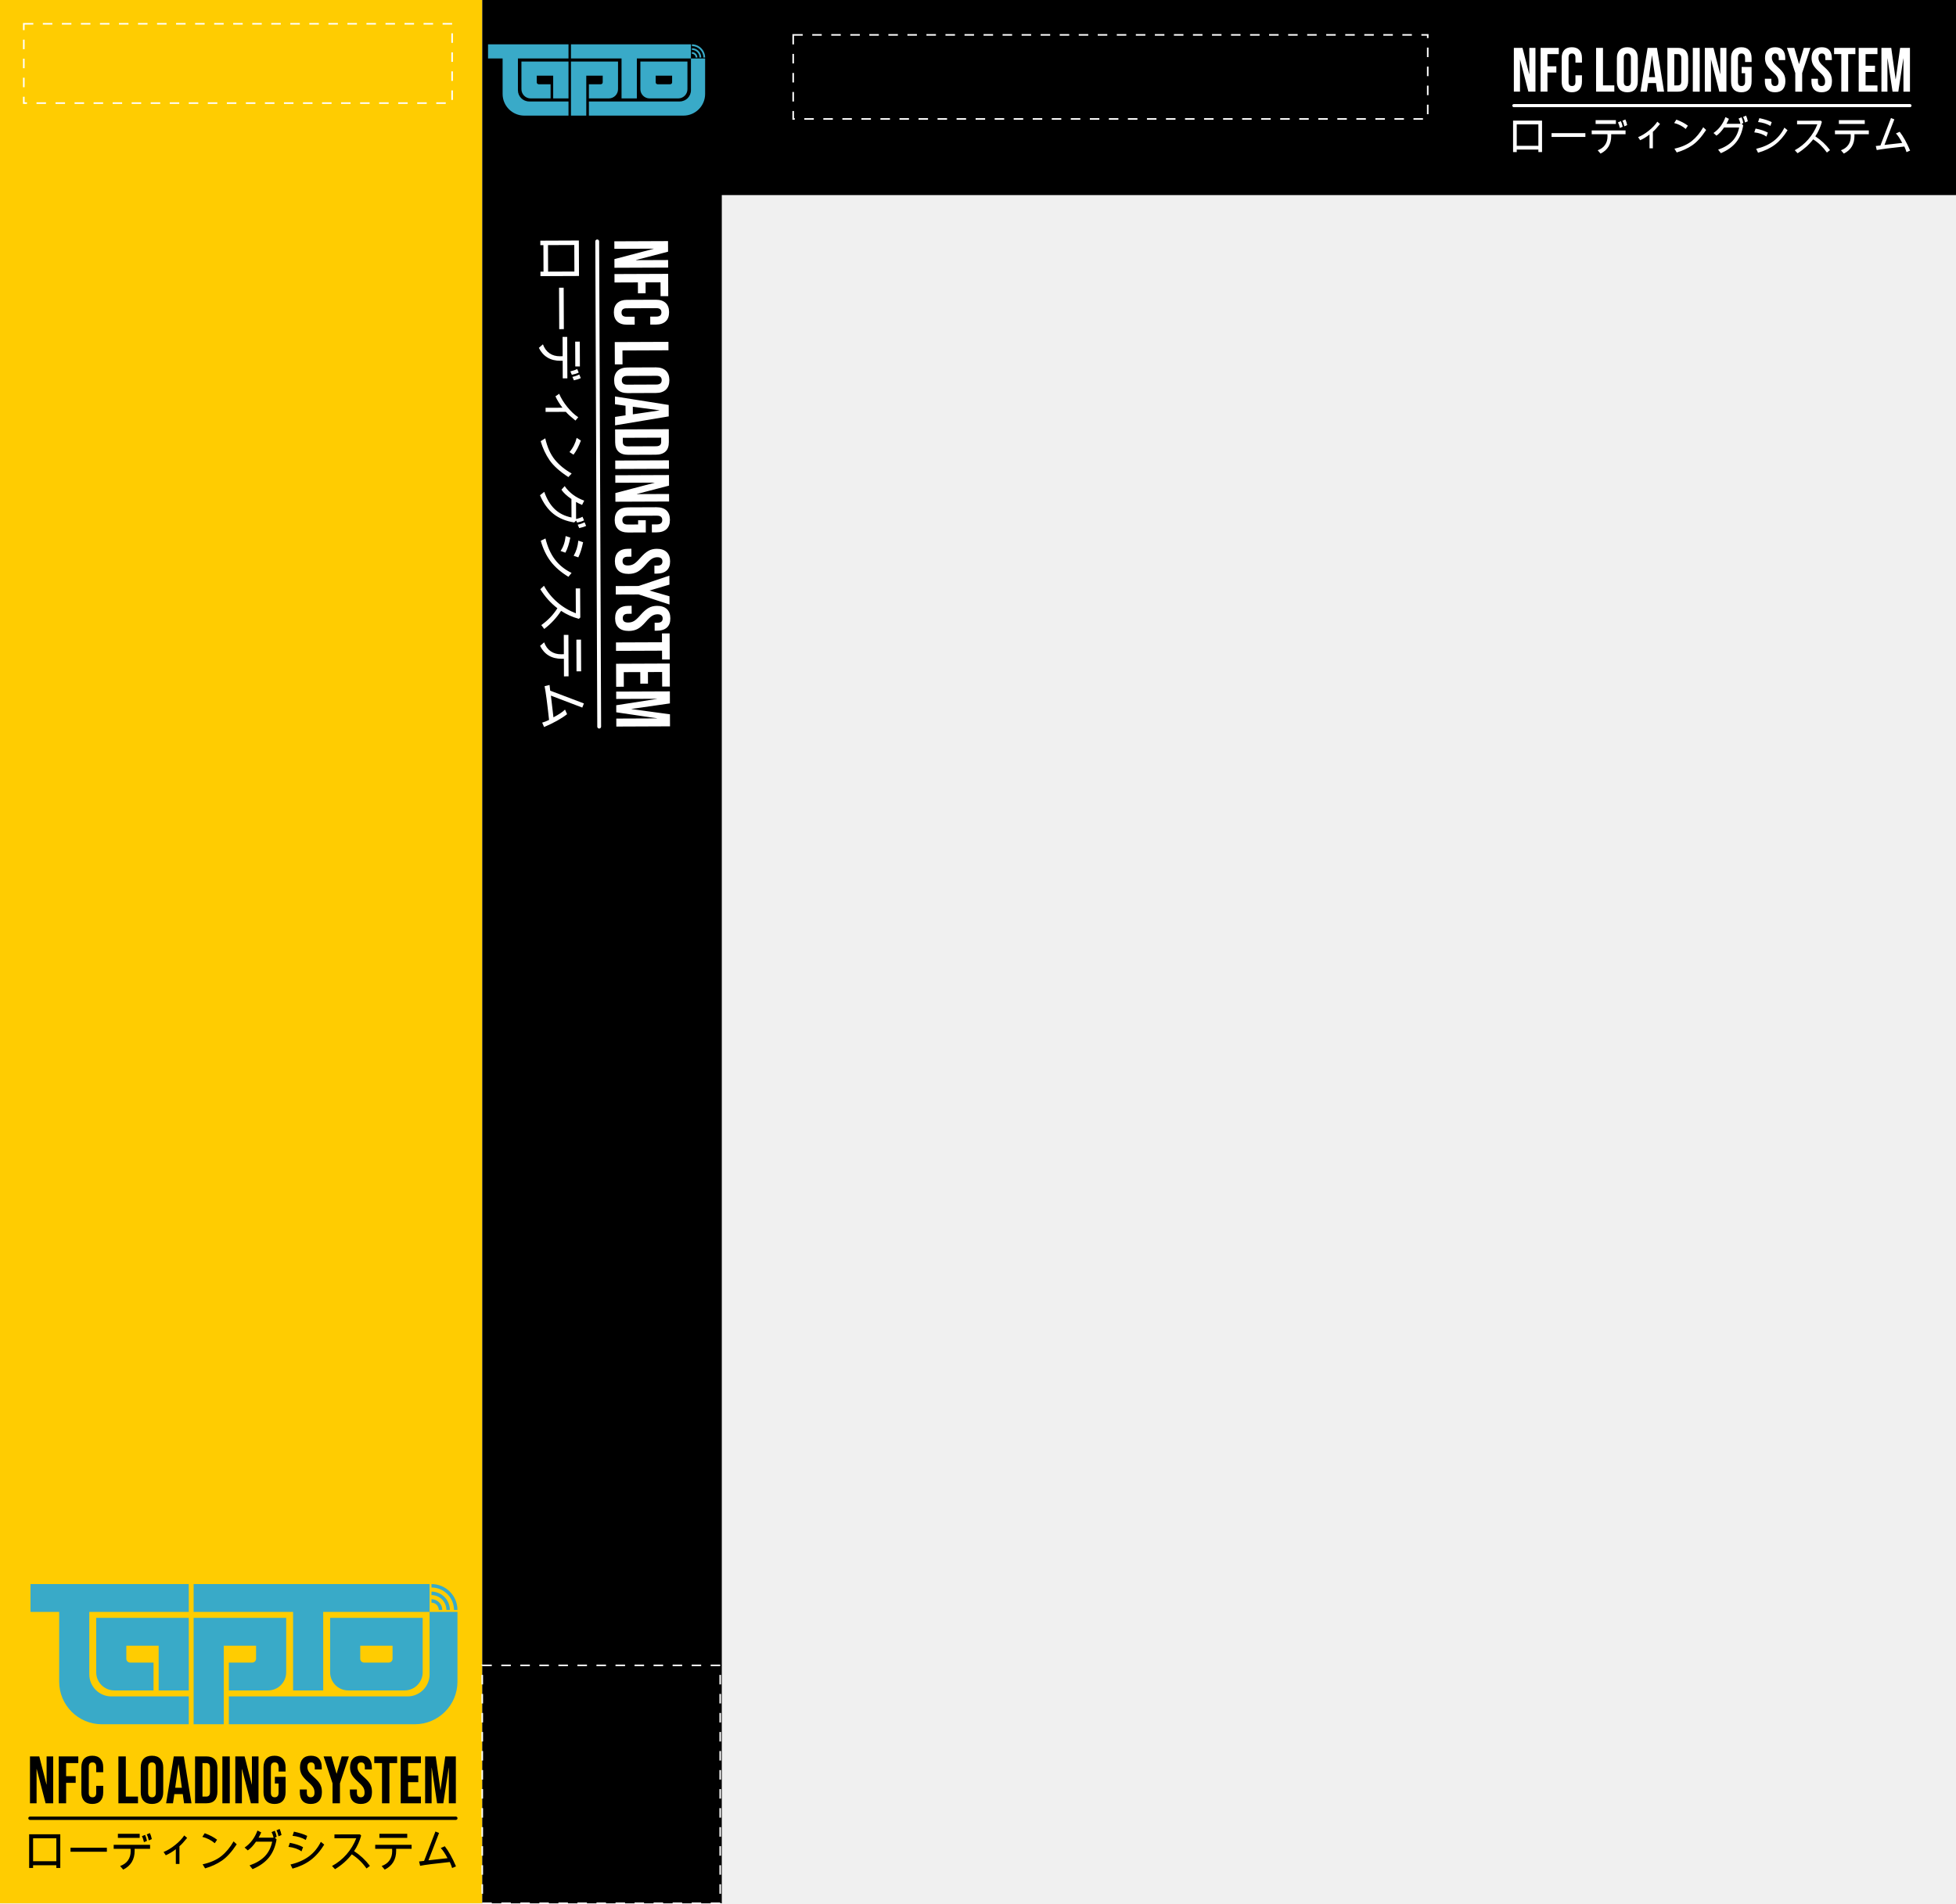
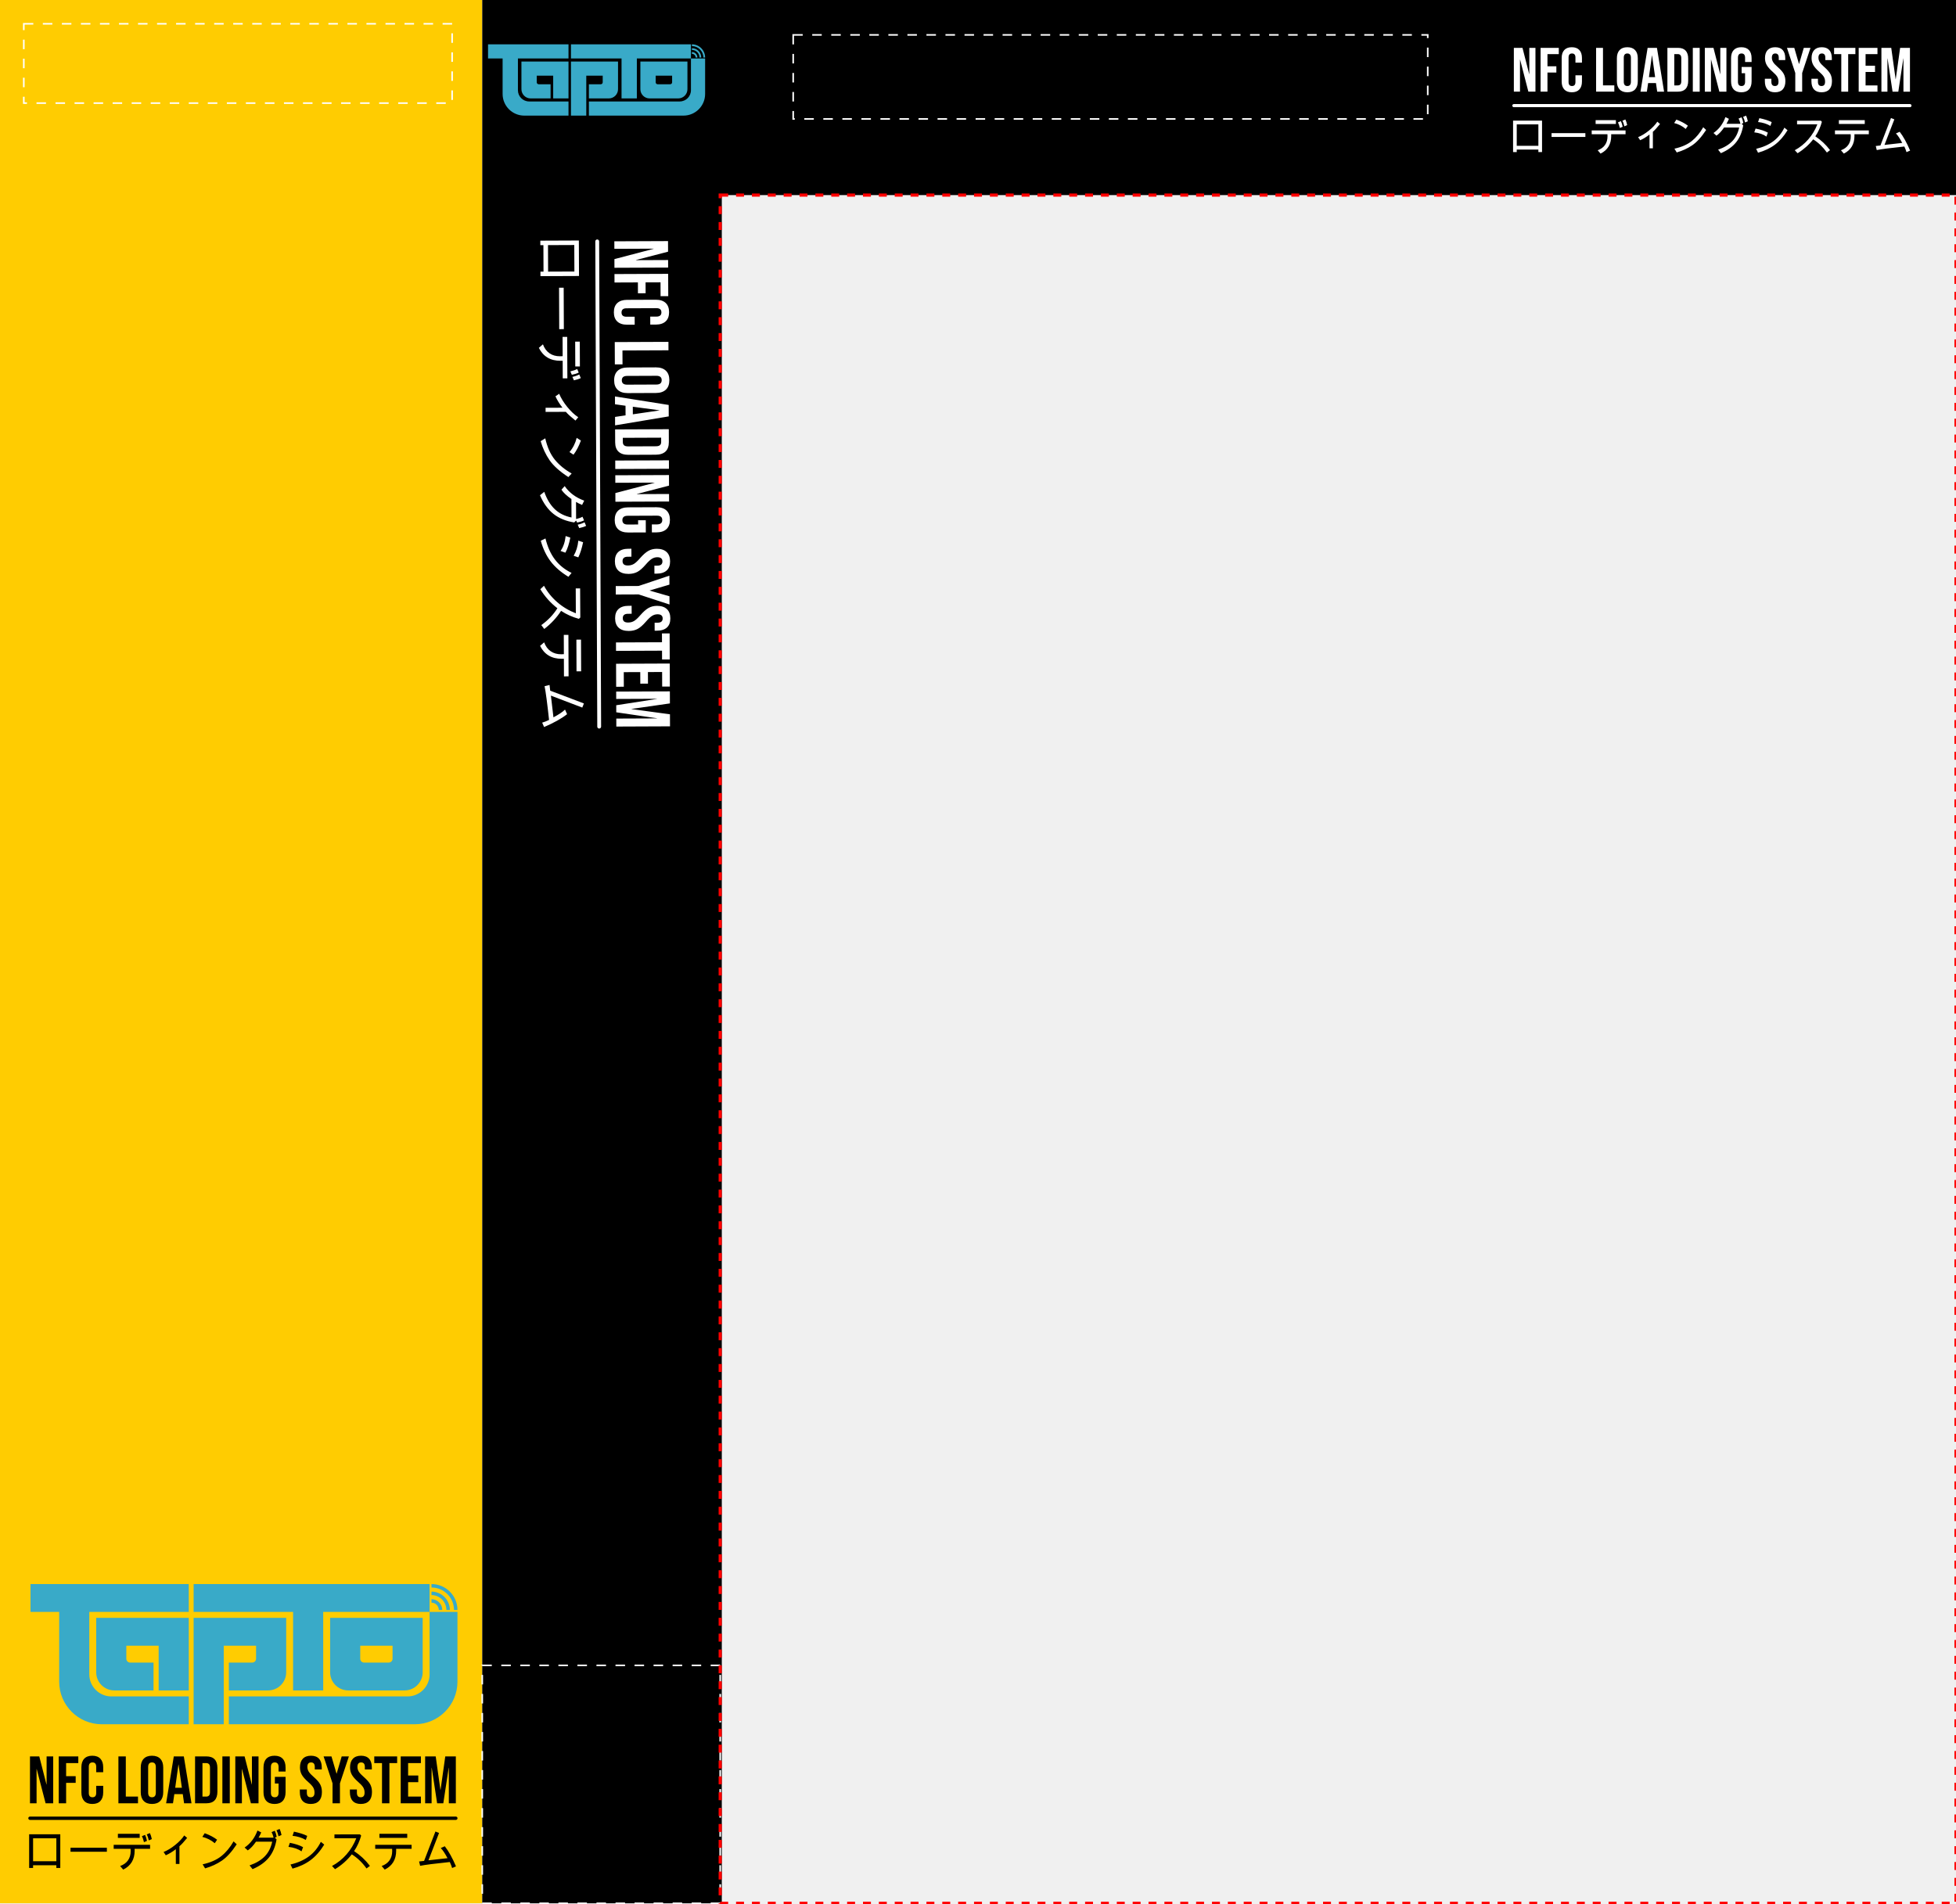
<svg xmlns="http://www.w3.org/2000/svg" width="1233" height="1200" viewBox="0 0 1233 1200" version="1.1" xml:space="preserve" id="svg2">
  <rect x="0" y="0" width="1233" height="1200" fill="transparent" stroke-width="0" stroke="transparent" id="rect1" />
  <rect x="0" y="0" width="304" height="1200" fill="#ffcc01" stroke-width="0" stroke="transparent" id="rect2" />
  <path d="M 304 0 H 1233 V 123 H 455 V 1200 H 304 Z" fill="black" id="path2" />
  <path id="TapTo-Logo---Top" d="m 435.552,36.874 h -34.098 v 25.178 h -9.653 V 36.874 h -31.882 v -8.927 h 75.633 z m 0,0 h 8.932 v 22.364 c 0,7.545 -6.12,13.661 -13.669,13.661 h -59.601 v -8.926 h 57.254 c 3.912,0 7.084,-3.17 7.084,-7.081 z m 0.61,-2.953 v -1.112 c 1.907,0 3.458,1.55 3.458,3.456 h -1.113 c 0,-1.292 -1.052,-2.344 -2.345,-2.344 z m 4.777,2.344 c 0,-2.633 -2.143,-4.775 -4.777,-4.775 v -1.112 c 3.248,0 5.89,2.641 5.89,5.887 z m 2.432,0 c 0,-3.973 -3.235,-7.205 -7.209,-7.205 v -1.113 c 4.588,0 8.322,3.731 8.322,8.318 z m -85.007,0.609 h -31.882 v 20.019 c 0,3.91 3.172,7.08 7.084,7.08 h 24.798 v 8.926 h -27.867 c -7.549,0 -13.668,-6.116 -13.668,-13.661 V 36.874 h -9.184 v -8.927 h 50.719 z m -29.667,1.921 h 29.667 v 23.257 h -9.654 v -14.33 h -10.36 v 4.169 c 0,0.682 0.553,1.234 1.235,1.234 h 7.483 v 8.927 h -12.562 c -3.209,0 -5.81,-2.6 -5.81,-5.807 z m 31.222,0 h 29.667 v 17.451 c 0,3.207 -2.601,5.807 -5.811,5.807 h -12.562 v -8.927 h 7.483 c 0.682,0 1.236,-0.552 1.236,-1.234 v -4.169 h -10.36 v 25.177 h -9.654 z m 73.418,0 v 17.451 c 0,3.207 -2.601,5.807 -5.81,5.807 h -18.047 c -3.209,0 -5.811,-2.6 -5.811,-5.807 V 38.794 Z m -9.654,8.927 h -10.36 v 4.169 c 0,0.682 0.554,1.234 1.236,1.234 h 7.888 c 0.683,0 1.235,-0.552 1.235,-1.234 z" style="clip-rule:evenodd;fill:#39aac8;fill-rule:evenodd;stroke-width:1;stroke-linejoin:round;stroke-miterlimit:2;fill-opacity:1" />
  <path id="TapTo-Logo---Top-3" d="m 270.801,1016.273 h -67.061 v 49.518 h -18.986 v -49.518 h -62.703 v -17.556 h 148.75 z m 0,0 h 17.566 v 43.984 c 0,14.839 -12.037,26.867 -26.884,26.867 H 144.265 v -17.555 h 112.603 c 7.694,0 13.933,-6.235 13.933,-13.926 z m 1.199,-5.808 v -2.187 c 3.75,0 6.8,3.048 6.8,6.796 h -2.189 c 0,-2.542 -2.069,-4.61 -4.612,-4.61 z m 9.395,4.611 c 0,-5.179 -4.215,-9.392 -9.395,-9.392 v -2.187 c 6.387,0 11.584,5.194 11.584,11.578 z m 4.784,0 c 0,-7.814 -6.362,-14.171 -14.179,-14.171 v -2.189 c 9.024,0 16.367,7.339 16.367,16.359 z m -167.186,1.197 H 56.289 v 39.371 c 0,7.69 6.238,13.925 13.933,13.925 h 48.771 v 17.555 H 64.185 c -14.847,0 -26.882,-12.029 -26.882,-26.867 v -43.984 H 19.241 v -17.556 h 99.751 z m -58.347,3.777 h 58.347 v 45.741 h -18.986 v -28.184 H 79.631 v 8.2 c 0,1.342 1.087,2.428 2.43,2.428 h 14.717 v 17.556 H 72.072 c -6.311,0 -11.427,-5.113 -11.427,-11.42 z m 61.406,0 h 58.347 v 34.321 c 0,6.308 -5.116,11.42 -11.428,11.42 h -24.706 v -17.556 h 14.717 c 1.342,0 2.431,-1.086 2.431,-2.428 v -8.2 h -20.375 v 49.517 h -18.986 z m 144.393,0 v 34.321 c 0,6.308 -5.116,11.42 -11.427,11.42 h -35.493 c -6.311,0 -11.428,-5.113 -11.428,-11.42 v -34.321 z m -18.987,17.557 h -20.375 v 8.2 c 0,1.342 1.089,2.428 2.432,2.428 h 15.514 c 1.343,0 2.43,-1.086 2.43,-2.428 z" style="clip-rule:evenodd;fill:#39aac8;fill-rule:evenodd;stroke-width:1;stroke-linejoin:round;stroke-miterlimit:2;fill-opacity:1" />
  <path id="NFC-Loading-System" d="m 972.05,95.871 h -2.308 v -1.58 h -13.639 v 1.58 h -2.309 v -19.83 h 18.257 z m -2.308,-3.943 v -13.523 h -13.639 v 13.523 z m 29.624,-5.6 h -21.313 v -2.376 h 21.313 z m 26.356,-7.449 -1.772,0.77 c -0.307,-1.455 -0.715,-2.632 -1.222,-3.531 l 1.859,-0.783 c 0.474,0.958 0.852,2.14 1.135,3.544 z m -7.113,-0.732 h -12.778 v -2.376 h 12.778 z m 4.268,1.785 -1.759,0.758 c -0.316,-1.447 -0.724,-2.62 -1.223,-3.519 l 1.859,-0.783 c 0.475,0.958 0.849,2.14 1.123,3.544 z m 1.822,4.687 h -9.072 c 0.016,0.206 0.025,0.557 0.025,1.053 0,5.232 -2.234,8.956 -6.702,11.174 l -1.809,-2.106 c 2.03,-0.737 3.567,-1.854 4.612,-3.352 1.044,-1.498 1.565,-3.301 1.565,-5.408 0,-0.616 -0.016,-1.07 -0.049,-1.361 h -9.909 v -2.376 h 21.339 z m 21.738,-6.447 c -1.905,2.345 -3.41,3.985 -4.517,4.918 v 10.416 h -2.121 v -8.682 c -2.038,1.566 -3.997,2.761 -5.878,3.583 l -1.31,-1.927 c 2.238,-0.907 4.506,-2.288 6.807,-4.141 2.301,-1.854 4.07,-3.727 5.311,-5.62 z m 17.558,1.078 -1.372,2.055 c -2.063,-1.789 -4.492,-3.035 -7.288,-3.737 l 1.41,-2.157 c 2.944,1.095 5.362,2.375 7.25,3.839 z m 11.506,2.684 c -2.937,4.461 -5.848,7.676 -8.736,9.645 -2.886,1.97 -6.152,3.481 -9.796,4.534 l -1.46,-2.376 c 4.559,-1.01 8.216,-2.624 10.969,-4.841 2.754,-2.218 5.15,-5.108 7.188,-8.67 z m 26.268,-5.471 -1.759,0.757 c -0.316,-1.455 -0.724,-2.628 -1.223,-3.518 l 1.859,-0.797 c 0.474,0.959 0.848,2.145 1.123,3.558 z m -2.832,1.053 -1.049,0.526 0.974,0.989 c -0.691,4.246 -2.163,7.785 -4.418,10.615 -2.255,2.829 -5.471,5.14 -9.647,6.929 l -1.759,-2.209 c 3.802,-1.327 6.783,-3.114 8.941,-5.362 2.159,-2.248 3.6,-5.115 4.324,-8.599 h -9.509 c -1.622,2.372 -3.224,4.079 -4.804,5.125 l -1.859,-1.682 c 3.427,-2.338 5.94,-5.677 7.537,-10.018 l 2.196,1.104 c -0.482,1.148 -1.002,2.184 -1.559,3.108 h 8.822 c -0.324,-1.361 -0.719,-2.457 -1.185,-3.287 l 1.872,-0.797 c 0.474,0.959 0.848,2.145 1.123,3.558 z m 17.895,-0.527 -0.824,2.389 c -2.229,-1.319 -4.822,-2.132 -7.775,-2.44 l 0.824,-2.453 c 3.277,0.702 5.87,1.537 7.775,2.504 z m 9.983,5.125 c -2.354,3.844 -5.005,6.878 -7.95,9.099 -2.944,2.222 -6.497,3.907 -10.657,5.055 l -1.172,-2.427 c 4.333,-1.036 7.947,-2.639 10.837,-4.81 2.891,-2.17 5.21,-5.019 6.958,-8.547 z m -12.417,1.503 -0.898,2.491 c -1.963,-1.413 -4.518,-2.299 -7.662,-2.658 l 0.823,-2.389 c 3.153,0.608 5.733,1.46 7.737,2.556 z m 39.209,11.044 -1.996,1.503 c -2.463,-3.459 -5.341,-6.229 -8.636,-8.31 -2.67,3.442 -5.944,6.358 -9.821,8.747 l -1.784,-1.888 c 3.219,-1.738 6.055,-4.011 8.504,-6.82 2.45,-2.808 4.362,-5.981 5.735,-9.517 h -12.803 v -2.26 l 14.975,-0.026 0.686,0.732 c -0.931,3.365 -2.312,6.409 -4.142,9.132 3.552,2.328 6.647,5.232 9.284,8.707 z m 21.875,-16.516 h -16.31 v -2.376 h 16.31 z m 2.558,6.473 h -9.072 c 0.017,0.206 0.025,0.557 0.025,1.053 0,5.232 -2.233,8.956 -6.701,11.174 l -1.81,-2.106 c 2.03,-0.737 3.567,-1.854 4.611,-3.352 1.044,-1.498 1.566,-3.301 1.566,-5.408 0,-0.616 -0.017,-1.07 -0.05,-1.361 h -9.908 v -2.376 h 21.338 z m 26.032,10.326 -2.271,0.976 c -0.308,-1.096 -0.766,-2.277 -1.373,-3.544 -8.585,0.89 -14.379,1.635 -17.383,2.234 l -0.612,-2.555 2.933,-0.334 6.651,-17.313 2.121,0.847 -6.214,16.119 11.168,-1.259 c -1.422,-2.739 -2.741,-4.73 -3.955,-5.972 l 2.37,-1.053 c 2.28,2.945 4.468,6.897 6.565,11.854 z M 954.284,67.584 c -0.544,0 -0.986,-0.442 -0.986,-0.986 0,-0.545 0.442,-0.987 0.986,-0.987 h 249.69 c 0.544,0 0.986,0.442 0.986,0.987 0,0.544 -0.442,0.986 -0.986,0.986 z m 0,-37.416 h 5.446 l 4.221,16.532 h 0.079 v -16.532 h 3.867 v 27.618 h -4.459 l -5.209,-20.161 h -0.078 v 20.161 h -3.867 z m 16.849,0 h 11.482 v 3.945 h -7.142 v 7.694 h 5.603 v 3.945 h -5.603 v 12.033 h -4.34 z m 19.689,28.013 c -2.077,0 -3.662,-0.592 -4.754,-1.776 -1.091,-1.183 -1.637,-2.853 -1.637,-5.011 v -14.834 c 0,-2.157 0.546,-3.827 1.637,-5.011 1.092,-1.184 2.677,-1.776 4.754,-1.776 2.078,0 3.663,0.592 4.755,1.776 1.091,1.183 1.637,2.853 1.637,5.011 v 2.919 h -4.103 v -3.195 c 0,-1.71 -0.724,-2.565 -2.17,-2.565 -1.447,0 -2.17,0.855 -2.17,2.565 v 15.427 c 0,1.683 0.723,2.525 2.17,2.525 1.446,0 2.17,-0.842 2.17,-2.525 v -4.221 h 4.103 v 3.905 c 0,2.157 -0.546,3.827 -1.637,5.011 -1.092,1.184 -2.677,1.776 -4.755,1.776 z m 15.311,-28.013 h 4.339 v 23.672 h 7.143 v 3.945 h -11.482 z m 19.689,28.013 c -2.13,0 -3.761,-0.605 -4.893,-1.815 -1.131,-1.21 -1.697,-2.919 -1.697,-5.13 v -14.518 c 0,-2.21 0.566,-3.919 1.697,-5.13 1.131,-1.21 2.762,-1.815 4.893,-1.815 2.131,0 3.761,0.605 4.892,1.815 1.131,1.21 1.697,2.919 1.697,5.13 v 14.518 c 0,2.21 -0.566,3.919 -1.697,5.13 -1.131,1.21 -2.761,1.815 -4.892,1.815 z m 0,-3.945 c 1.499,0 2.249,-0.908 2.249,-2.723 v -15.072 c 0,-1.814 -0.75,-2.722 -2.249,-2.722 -1.499,0 -2.249,0.908 -2.249,2.722 v 15.072 c 0,1.815 0.75,2.723 2.249,2.723 z m 12.784,-24.067 h 5.88 l 4.498,27.618 h -4.34 l -0.789,-5.485 v 0.079 h -4.933 l -0.789,5.406 h -4.025 z m 4.736,18.465 -1.934,-13.651 h -0.079 l -1.893,13.651 z m 7.734,-18.465 h 6.629 c 2.157,0 3.774,0.579 4.853,1.736 1.078,1.157 1.617,2.853 1.617,5.09 v 13.966 c 0,2.236 -0.539,3.932 -1.617,5.09 -1.079,1.157 -2.696,1.736 -4.853,1.736 h -6.629 z m 6.55,23.672 c 0.71,0 1.256,-0.21 1.637,-0.631 0.382,-0.421 0.572,-1.105 0.572,-2.052 v -14.36 c 0,-0.947 -0.19,-1.631 -0.572,-2.052 -0.381,-0.421 -0.927,-0.631 -1.637,-0.631 h -2.209 v 19.727 z m 9.47,-23.672 h 4.34 v 27.618 h -4.34 z m 7.576,0 h 5.446 l 4.221,16.532 h 0.079 v -16.532 h 3.867 v 27.618 h -4.459 l -5.209,-20.161 h -0.078 v 20.161 h -3.867 z m 23.004,28.013 c -2.104,0 -3.709,-0.599 -4.814,-1.795 -1.104,-1.197 -1.657,-2.913 -1.657,-5.15 v -14.518 c 0,-2.236 0.553,-3.952 1.657,-5.15 1.105,-1.196 2.71,-1.795 4.814,-1.795 2.104,0 3.708,0.599 4.814,1.795 1.105,1.197 1.657,2.913 1.657,5.15 v 2.367 h -4.103 v -2.644 c 0,-1.814 -0.75,-2.722 -2.249,-2.722 -1.499,0 -2.249,0.908 -2.249,2.722 v 15.112 c 0,1.788 0.75,2.683 2.249,2.683 1.499,0 2.249,-0.895 2.249,-2.683 v -5.406 h -2.17 v -3.945 h 6.274 v 9.035 c 0,2.236 -0.552,3.952 -1.657,5.15 -1.105,1.196 -2.709,1.795 -4.814,1.795 z m 21.228,0 c -2.104,0 -3.696,-0.599 -4.774,-1.795 -1.078,-1.197 -1.618,-2.913 -1.618,-5.15 v -1.578 h 4.104 v 1.894 c 0,1.788 0.749,2.683 2.248,2.683 0.737,0 1.296,-0.217 1.677,-0.651 0.382,-0.434 0.572,-1.138 0.572,-2.111 0,-1.157 -0.263,-2.176 -0.789,-3.057 -0.526,-0.881 -1.499,-1.94 -2.919,-3.176 -1.789,-1.578 -3.038,-3.005 -3.748,-4.28 -0.711,-1.276 -1.066,-2.716 -1.066,-4.32 0,-2.183 0.553,-3.873 1.657,-5.071 1.105,-1.196 2.71,-1.795 4.814,-1.795 2.078,0 3.649,0.599 4.715,1.795 1.065,1.197 1.597,2.913 1.597,5.15 v 1.144 h -4.104 v -1.421 c 0,-0.946 -0.184,-1.637 -0.552,-2.071 -0.368,-0.434 -0.908,-0.651 -1.618,-0.651 -1.446,0 -2.17,0.881 -2.17,2.644 0,0.999 0.27,1.933 0.809,2.801 0.539,0.867 1.519,1.919 2.939,3.156 1.815,1.578 3.065,3.011 3.748,4.3 0.684,1.288 1.026,2.801 1.026,4.536 0,2.262 -0.559,3.998 -1.676,5.209 -1.118,1.21 -2.743,1.815 -4.873,1.815 z m 12.784,-12.152 -5.247,-15.861 h 4.616 l 2.959,10.14 h 0.079 l 2.959,-10.14 h 4.221 l -5.247,15.861 v 11.757 h -4.34 z m 16.573,12.152 c -2.105,0 -3.696,-0.599 -4.774,-1.795 -1.079,-1.197 -1.618,-2.913 -1.618,-5.15 v -1.578 h 4.103 v 1.894 c 0,1.788 0.75,2.683 2.249,2.683 0.737,0 1.296,-0.217 1.677,-0.651 0.381,-0.434 0.572,-1.138 0.572,-2.111 0,-1.157 -0.263,-2.176 -0.789,-3.057 -0.526,-0.881 -1.499,-1.94 -2.92,-3.176 -1.788,-1.578 -3.038,-3.005 -3.748,-4.28 -0.71,-1.276 -1.065,-2.716 -1.065,-4.32 0,-2.183 0.552,-3.873 1.657,-5.071 1.105,-1.196 2.709,-1.795 4.814,-1.795 2.078,0 3.65,0.599 4.715,1.795 1.065,1.197 1.598,2.913 1.598,5.15 v 1.144 h -4.103 v -1.421 c 0,-0.946 -0.184,-1.637 -0.552,-2.071 -0.369,-0.434 -0.908,-0.651 -1.618,-0.651 -1.447,0 -2.17,0.881 -2.17,2.644 0,0.999 0.27,1.933 0.809,2.801 0.539,0.867 1.519,1.919 2.939,3.156 1.815,1.578 3.064,3.011 3.748,4.3 0.684,1.288 1.026,2.801 1.026,4.536 0,2.262 -0.559,3.998 -1.677,5.209 -1.118,1.21 -2.742,1.815 -4.872,1.815 z m 12.429,-24.067 h -4.538 v -3.945 h 13.416 v 3.945 h -4.537 v 23.672 h -4.34 z m 10.969,-3.945 h 11.837 v 3.945 h -7.497 v 7.299 h 5.958 v 3.945 h -5.958 v 8.483 h 7.497 v 3.945 h -11.837 z m 14.323,0 h 6.195 l 2.762,19.766 h 0.079 l 2.761,-19.766 h 6.196 v 27.618 h -4.104 v -20.911 h -0.078 l -3.157,20.911 h -3.63 l -3.156,-20.911 h -0.079 v 20.911 h -3.787 z" style="clip-rule:evenodd;fill:#ffffff;fill-rule:evenodd;stroke-width:1;stroke-linejoin:round;stroke-miterlimit:2" />
  <path id="NFC-Loading-System-2" d="m 340.688,174.107 -0.011,-2.828 1.936,-0.007 -0.068,-16.712 -1.936,0.007 -0.011,-2.829 24.297,-0.099 0.091,22.37 z m 4.82,-2.848 16.57,-0.068 -0.068,-16.712 -16.57,0.068 z m 7.009,36.269 -0.106,-26.114 2.912,-0.012 0.106,26.114 z m 9.258,32.256 -0.952,-2.167 c 1.781,-0.384 3.222,-0.889 4.321,-1.515 l 0.969,2.274 c -1.172,0.586 -2.618,1.055 -4.337,1.408 z m 0.861,-8.719 -0.064,-15.657 2.912,-0.012 0.064,15.657 z m -2.166,5.238 -0.938,-2.152 c 1.772,-0.395 3.207,-0.9 4.306,-1.516 l 0.969,2.274 c -1.172,0.587 -2.618,1.051 -4.337,1.394 z m -5.734,2.256 -0.045,-11.116 c -0.252,0.021 -0.682,0.034 -1.29,0.036 -6.41,0.026 -10.985,-2.693 -13.725,-8.155 l 2.572,-2.227 c 0.913,2.484 2.29,4.362 4.131,5.634 1.841,1.272 4.053,1.901 6.634,1.891 0.755,-0.004 1.311,-0.025 1.668,-0.067 l -0.05,-12.141 2.912,-0.012 0.106,26.146 z m 8.007,26.603 c -2.883,-2.323 -4.9,-4.159 -6.049,-5.51 l -12.762,0.052 -0.011,-2.599 10.638,-0.043 c -1.929,-2.49 -3.403,-4.884 -4.42,-7.184 l 2.355,-1.615 c 1.123,2.738 2.826,5.51 5.108,8.319 2.283,2.81 4.587,4.969 6.912,6.479 z m -1.233,21.518 -2.525,-1.671 c 2.182,-2.537 3.697,-5.52 4.543,-8.948 l 2.65,1.717 c -1.327,3.613 -2.884,6.581 -4.668,8.902 z m -3.232,14.111 c -5.481,-3.577 -9.434,-7.128 -11.861,-10.656 -2.428,-3.527 -4.296,-7.52 -5.605,-11.98 l 2.904,-1.801 c 1.26,5.582 3.256,10.054 5.987,13.416 2.732,3.364 6.284,6.284 10.659,8.764 z m 6.834,32.158 -0.936,-2.152 c 1.781,-0.394 3.217,-0.9 4.305,-1.516 l 0.986,2.274 c -1.173,0.586 -2.624,1.05 -4.354,1.394 z m -1.304,-3.465 -0.65,-1.283 -1.207,1.198 c -5.206,-0.826 -9.549,-2.612 -13.028,-5.36 -3.478,-2.749 -6.325,-6.677 -8.538,-11.785 l 2.698,-2.167 c 1.645,4.652 3.85,8.295 6.614,10.928 2.765,2.634 6.285,4.386 10.558,5.256 l -0.047,-11.651 c -2.915,-1.976 -5.014,-3.93 -6.303,-5.861 l 2.052,-2.286 c 2.882,4.188 6.985,7.249 12.312,9.185 l -1.342,2.696 c -1.409,-0.585 -2.681,-1.217 -3.816,-1.895 l 0.044,10.809 c 1.666,-0.404 3.007,-0.893 4.022,-1.468 l 0.986,2.29 c -1.173,0.586 -2.624,1.05 -4.354,1.394 z m 0.735,21.923 -2.932,-0.998 c 1.605,-2.738 2.588,-5.918 2.951,-9.538 l 3.01,0.998 c -0.844,4.019 -1.854,7.2 -3.03,9.539 z m -6.229,12.257 c -4.722,-2.865 -8.452,-6.098 -11.188,-9.695 -2.738,-3.596 -4.82,-7.941 -6.246,-13.033 l 2.968,-1.448 c 1.291,5.304 3.273,9.724 5.948,13.254 2.674,3.532 6.176,6.359 10.507,8.482 z m -1.904,-15.207 -3.057,-1.088 c 1.722,-2.413 2.795,-5.547 3.219,-9.401 l 2.932,0.997 c -0.729,3.867 -1.76,7.031 -3.094,9.492 z m -13.336,48.097 -1.852,-2.438 c 4.226,-3.035 7.605,-6.576 10.139,-10.623 -4.231,-3.255 -7.819,-7.251 -10.766,-11.99 l 2.305,-2.195 c 2.146,3.936 4.945,7.399 8.398,10.385 3.453,2.988 7.35,5.314 11.689,6.979 l -0.064,-15.688 2.769,-0.011 0.107,18.348 -0.894,0.844 c -4.128,-1.124 -7.864,-2.801 -11.21,-5.03 -2.835,4.364 -6.377,8.17 -10.622,11.419 z m 20.345,26.721 -0.081,-19.984 2.912,-0.012 0.081,19.984 z m -7.918,3.167 -0.045,-11.116 c -0.252,0.022 -0.682,0.034 -1.29,0.036 -6.41,0.026 -10.985,-2.692 -13.725,-8.154 l 2.572,-2.228 c 0.913,2.484 2.29,4.362 4.131,5.633 1.841,1.272 4.053,1.903 6.634,1.892 0.755,-0.004 1.311,-0.026 1.668,-0.068 l -0.05,-12.14 2.912,-0.012 0.106,26.145 z m -12.522,31.947 -1.207,-2.778 c 1.341,-0.383 2.786,-0.95 4.336,-1.7 -1.133,-10.514 -2.075,-17.61 -2.824,-21.287 l 3.128,-0.763 0.424,3.592 21.246,8.062 -1.027,2.603 -19.781,-7.533 1.599,13.678 c 3.349,-1.756 5.782,-3.382 7.297,-4.876 l 1.302,2.899 c -3.597,2.809 -8.428,5.508 -14.492,8.103 z m 32.279,-306.192 c -0.002,-0.667 0.537,-1.21 1.203,-1.213 0.668,-0.002 1.212,0.537 1.214,1.203 l 1.246,305.938 c 0.002,0.667 -0.537,1.21 -1.205,1.213 -0.667,0.002 -1.21,-0.537 -1.213,-1.203 z m 45.844,-0.187 0.027,6.672 -20.235,5.255 3.9e-4,0.097 20.256,-0.083 0.019,4.739 -33.839,0.138 -0.022,-5.464 24.677,-6.482 -3.9e-4,-0.096 -24.703,0.101 -0.019,-4.739 z m 0.084,20.644 0.057,14.069 -4.834,0.02 -0.036,-8.751 -9.427,0.038 0.028,6.865 -4.834,0.02 -0.028,-6.865 -14.744,0.06 -0.022,-5.318 z m -34.225,24.264 c -0.01,-2.545 0.707,-4.49 2.153,-5.834 1.444,-1.343 3.488,-2.02 6.131,-2.031 l 18.176,-0.074 c 2.643,-0.011 4.692,0.65 6.147,1.981 1.456,1.332 2.19,3.272 2.2,5.817 0.01,2.546 -0.707,4.492 -2.153,5.836 -1.444,1.343 -3.488,2.02 -6.131,2.031 l -3.577,0.015 -0.021,-5.028 3.915,-0.016 c 2.095,-0.009 3.14,-0.9 3.132,-2.672 -0.007,-1.773 -1.059,-2.655 -3.154,-2.646 l -18.902,0.077 c -2.062,0.009 -3.091,0.899 -3.083,2.672 0.007,1.772 1.043,2.655 3.105,2.647 l 5.172,-0.021 0.021,5.028 -4.785,0.019 c -2.643,0.011 -4.692,-0.65 -6.147,-1.981 -1.456,-1.332 -2.19,-3.272 -2.2,-5.818 z m 34.4,18.62 0.022,5.317 -29.005,0.118 0.036,8.752 -4.834,0.02 -0.057,-14.069 z m -34.225,24.264 c -0.011,-2.61 0.723,-4.612 2.2,-6.004 1.477,-1.392 3.568,-2.094 6.277,-2.105 l 17.789,-0.072 c 2.708,-0.011 4.805,0.674 6.294,2.054 1.488,1.38 2.238,3.375 2.248,5.986 0.011,2.611 -0.723,4.612 -2.2,6.004 -1.477,1.392 -3.568,2.094 -6.277,2.105 l -17.789,0.072 c -2.708,0.011 -4.805,-0.674 -6.294,-2.054 -1.488,-1.38 -2.238,-3.374 -2.249,-5.985 z m 4.834,-0.02 c 0.007,1.837 1.124,2.751 3.348,2.742 l 18.467,-0.075 c 2.223,-0.009 3.332,-0.933 3.324,-2.769 -0.007,-1.837 -1.124,-2.751 -3.347,-2.742 l -18.467,0.075 c -2.224,0.009 -3.333,0.933 -3.326,2.77 z m 29.553,15.544 0.029,7.204 -33.817,5.65 -0.022,-5.318 6.716,-0.994 -0.097,3.9e-4 -0.025,-6.044 -6.627,-0.94 -0.02,-4.932 z m -22.601,5.894 16.717,-2.438 -3.9e-4,-0.097 -16.736,-2.252 z m 22.663,9.384 0.033,8.122 c 0.011,2.643 -0.691,4.627 -2.103,5.955 -1.412,1.327 -3.488,1.996 -6.228,2.007 l -17.113,0.07 c -2.74,0.011 -4.821,-0.641 -6.244,-1.956 -1.423,-1.316 -2.141,-3.295 -2.151,-5.938 l -0.033,-8.122 z m -28.972,8.143 c 0.004,0.87 0.264,1.538 0.781,2.003 0.518,0.466 1.357,0.695 2.517,0.691 l 17.595,-0.072 c 1.16,-0.005 1.998,-0.241 2.512,-0.711 0.514,-0.469 0.769,-1.139 0.765,-2.009 l -0.011,-2.707 -24.171,0.099 z m 29.052,11.485 0.022,5.318 -33.839,0.138 -0.022,-5.318 z m 0.038,9.282 0.027,6.672 -20.235,5.255 3.9e-4,0.097 20.256,-0.083 0.019,4.739 -33.839,0.138 -0.022,-5.464 24.677,-6.483 -3.8e-4,-0.096 -24.703,0.101 -0.019,-4.738 z m -34.208,28.326 c -0.011,-2.578 0.716,-4.548 2.176,-5.908 1.461,-1.359 3.561,-2.045 6.301,-2.056 l 17.789,-0.072 c 2.74,-0.011 4.846,0.658 6.318,2.005 1.471,1.348 2.213,3.312 2.224,5.89 0.011,2.578 -0.716,4.547 -2.176,5.907 -1.461,1.36 -3.561,2.045 -6.301,2.056 l -2.901,0.012 -0.021,-5.028 3.24,-0.013 c 2.223,-0.009 3.332,-0.933 3.324,-2.769 -0.007,-1.837 -1.124,-2.751 -3.347,-2.742 l -18.516,0.075 c -2.191,0.009 -3.284,0.932 -3.277,2.769 0.007,1.837 1.108,2.751 3.299,2.742 l 6.623,-0.027 -0.011,-2.659 4.834,-0.02 0.031,7.687 -11.07,0.045 c -2.74,0.011 -4.846,-0.657 -6.318,-2.005 -1.471,-1.348 -2.213,-3.311 -2.224,-5.889 z m 0.106,26.01 c -0.011,-2.578 0.716,-4.532 2.176,-5.859 1.461,-1.327 3.561,-1.997 6.301,-2.008 l 1.934,-0.007 0.021,5.029 -2.321,0.01 c -2.191,0.009 -3.284,0.931 -3.277,2.768 0.004,0.903 0.272,1.587 0.806,2.052 0.534,0.466 1.397,0.695 2.59,0.69 1.418,-0.006 2.665,-0.333 3.742,-0.982 1.077,-0.649 2.37,-1.847 3.877,-3.593 1.925,-2.2 3.667,-3.738 5.226,-4.614 1.56,-0.878 3.323,-1.32 5.288,-1.328 2.675,-0.011 4.749,0.658 6.221,2.005 1.471,1.348 2.213,3.312 2.224,5.89 0.01,2.546 -0.716,4.474 -2.176,5.787 -1.461,1.311 -3.562,1.972 -6.302,1.983 l -1.402,0.006 -0.021,-5.028 1.741,-0.007 c 1.159,-0.005 2.005,-0.234 2.535,-0.687 0.53,-0.453 0.793,-1.116 0.79,-1.986 -0.007,-1.772 -1.09,-2.655 -3.251,-2.646 -1.224,0.005 -2.367,0.34 -3.428,1.005 -1.06,0.665 -2.344,1.871 -3.853,3.617 -1.925,2.232 -3.674,3.771 -5.25,4.614 -1.575,0.845 -3.427,1.271 -5.553,1.28 -2.772,0.011 -4.902,-0.665 -6.39,-2.028 -1.488,-1.364 -2.238,-3.352 -2.248,-5.962 z m 14.954,15.604 19.407,-6.509 0.023,5.656 -12.41,3.677 4e-4,0.097 12.439,3.575 0.021,5.172 -19.46,-6.35 -14.406,0.059 -0.022,-5.318 z m -14.807,20.367 c -0.011,-2.58 0.716,-4.532 2.176,-5.859 1.461,-1.328 3.561,-1.997 6.301,-2.008 l 1.934,-0.007 0.021,5.028 -2.321,0.01 c -2.191,0.009 -3.284,0.932 -3.277,2.769 0.004,0.903 0.272,1.587 0.806,2.052 0.534,0.465 1.397,0.695 2.59,0.69 1.418,-0.006 2.665,-0.333 3.742,-0.982 1.077,-0.649 2.37,-1.847 3.877,-3.594 1.925,-2.199 3.667,-3.738 5.226,-4.614 1.56,-0.876 3.323,-1.319 5.288,-1.327 2.675,-0.011 4.749,0.657 6.221,2.005 1.471,1.348 2.213,3.311 2.224,5.889 0.01,2.546 -0.716,4.476 -2.176,5.787 -1.461,1.311 -3.562,1.973 -6.302,1.984 l -1.402,0.006 -0.021,-5.028 1.741,-0.007 c 1.159,-0.005 2.005,-0.234 2.535,-0.687 0.53,-0.454 0.793,-1.116 0.79,-1.986 -0.007,-1.773 -1.09,-2.655 -3.251,-2.646 -1.224,0.005 -2.367,0.34 -3.428,1.005 -1.06,0.665 -2.344,1.871 -3.853,3.617 -1.925,2.232 -3.674,3.77 -5.25,4.614 -1.575,0.845 -3.427,1.271 -5.553,1.28 -2.772,0.011 -4.902,-0.665 -6.39,-2.029 -1.488,-1.364 -2.238,-3.351 -2.248,-5.961 z m 29.551,15.109 -0.023,-5.561 4.834,-0.02 0.067,16.439 -4.834,0.02 -0.023,-5.56 -29.005,0.118 -0.022,-5.318 z m 4.889,13.42 0.059,14.504 -4.834,0.02 -0.037,-9.186 -8.943,0.036 0.03,7.3 -4.834,0.02 -0.03,-7.3 -10.394,0.042 0.037,9.186 -4.834,0.02 -0.059,-14.504 z m 0.072,17.55 0.031,7.59 -24.205,3.483 3.9e-4,0.097 24.232,3.285 0.031,7.591 -33.839,0.138 -0.021,-5.029 25.622,-0.104 -3.8e-4,-0.096 -25.638,-3.764 -0.018,-4.448 25.606,-3.972 -3.9e-4,-0.097 -25.622,0.104 -0.019,-4.64 z" style="clip-rule:evenodd;fill:#ffffff;fill-rule:evenodd;stroke-width:1;stroke-linejoin:round;stroke-miterlimit:2" />
  <path id="path3" d="m 38.001,1177.72 h -2.482 v -1.691 H 20.856 v 1.691 H 18.374 V 1156.493 H 38.001 Z m -2.482,-4.221 v -14.476 H 20.856 v 14.476 z m 31.849,-5.994 H 44.455 v -2.544 h 22.914 z m 28.335,-7.973 -1.905,0.824 c -0.33,-1.558 -0.769,-2.818 -1.314,-3.78 l 1.999,-0.838 c 0.51,1.026 0.916,2.291 1.22,3.794 z m -7.647,-0.784 H 74.318 v -2.544 h 13.738 z m 4.588,1.911 -1.891,0.811 c -0.34,-1.549 -0.778,-2.805 -1.315,-3.767 l 1.999,-0.838 c 0.511,1.026 0.913,2.291 1.208,3.794 z m 1.959,5.018 h -9.753 c 0.017,0.221 0.027,0.596 0.027,1.127 0,5.6 -2.402,9.587 -7.205,11.961 L 75.727,1176.51 c 2.183,-0.789 3.835,-1.985 4.958,-3.588 1.122,-1.604 1.683,-3.534 1.683,-5.788 0,-0.659 -0.017,-1.145 -0.053,-1.457 H 71.662 v -2.544 h 22.942 z m 23.371,-6.901 c -2.048,2.51 -3.666,4.266 -4.857,5.265 v 11.15 h -2.28 v -9.293 c -2.191,1.677 -4.298,2.956 -6.319,3.836 l -1.409,-2.063 c 2.406,-0.971 4.845,-2.449 7.318,-4.433 2.474,-1.985 4.376,-3.99 5.709,-6.015 z m 18.876,1.154 -1.475,2.2 c -2.218,-1.915 -4.83,-3.249 -7.835,-4.001 l 1.516,-2.309 c 3.165,1.172 5.764,2.542 7.794,4.11 z m 12.37,2.873 c -3.158,4.776 -6.288,8.216 -9.392,10.324 -3.103,2.109 -6.614,3.727 -10.532,4.854 l -1.57,-2.544 c 4.902,-1.081 8.833,-2.809 11.793,-5.183 2.961,-2.374 5.536,-5.467 7.728,-9.28 z m 28.24,-5.856 -1.891,0.81 c -0.34,-1.558 -0.778,-2.813 -1.315,-3.766 l 1.999,-0.853 c 0.51,1.027 0.912,2.296 1.207,3.809 z m -3.045,1.127 -1.128,0.563 1.047,1.059 c -0.743,4.545 -2.326,8.333 -4.749,11.363 -2.425,3.029 -5.881,5.502 -10.371,7.417 l -1.891,-2.365 c 4.088,-1.421 7.292,-3.334 9.612,-5.739 2.321,-2.407 3.871,-5.475 4.649,-9.205 h -10.223 c -1.744,2.539 -3.466,4.367 -5.165,5.486 l -1.999,-1.801 c 3.685,-2.503 6.386,-6.076 8.103,-10.724 l 2.361,1.182 c -0.518,1.229 -1.077,2.338 -1.676,3.327 h 9.484 c -0.348,-1.457 -0.773,-2.63 -1.274,-3.519 l 2.013,-0.853 c 0.51,1.027 0.912,2.296 1.207,3.809 z m 19.239,-0.564 -0.886,2.558 c -2.397,-1.412 -5.184,-2.282 -8.359,-2.612 l 0.886,-2.626 c 3.523,0.752 6.31,1.645 8.359,2.681 z m 10.733,5.486 c -2.531,4.115 -5.38,7.362 -8.547,9.74 -3.165,2.379 -6.985,4.183 -11.457,5.41 l -1.26,-2.598 c 4.659,-1.109 8.544,-2.825 11.651,-5.149 3.108,-2.323 5.602,-5.373 7.48,-9.149 z m -13.35,1.609 -0.966,2.667 c -2.111,-1.513 -4.857,-2.461 -8.237,-2.845 l 0.885,-2.558 c 3.39,0.651 6.163,1.563 8.318,2.736 z m 42.153,11.822 -2.146,1.609 c -2.648,-3.703 -5.743,-6.667 -9.284,-8.895 -2.871,3.685 -6.39,6.806 -10.558,9.363 l -1.918,-2.021 c 3.461,-1.861 6.509,-4.294 9.142,-7.3 2.634,-3.006 4.689,-6.402 6.165,-10.187 h -13.765 v -2.419 l 16.099,-0.028 0.738,0.783 c -1.001,3.603 -2.486,6.86 -4.453,9.775 3.819,2.492 7.146,5.6 9.981,9.32 z m 23.518,-17.679 h -17.534 v -2.544 h 17.534 z m 2.75,6.929 h -9.753 c 0.018,0.221 0.027,0.596 0.027,1.127 0,5.6 -2.401,9.587 -7.204,11.961 l -1.946,-2.255 c 2.183,-0.789 3.835,-1.985 4.958,-3.588 1.123,-1.604 1.684,-3.534 1.684,-5.788 0,-0.659 -0.018,-1.145 -0.054,-1.457 h -10.652 v -2.544 h 22.941 z m 27.986,11.053 -2.442,1.045 c -0.331,-1.173 -0.824,-2.438 -1.476,-3.794 -9.23,0.953 -15.459,1.75 -18.688,2.392 l -0.658,-2.735 3.154,-0.358 7.15,-18.532 2.28,0.907 -6.68,17.254 12.007,-1.348 c -1.529,-2.932 -2.947,-5.064 -4.252,-6.392 l 2.548,-1.127 c 2.451,3.153 4.803,7.383 7.058,12.689 z M 18.901,1147.44 c -0.585,0 -1.06,-0.473 -1.06,-1.056 0,-0.584 0.475,-1.057 1.06,-1.057 h 268.44 c 0.585,0 1.06,0.473 1.06,1.057 0,0.583 -0.475,1.056 -1.06,1.056 z m 0,-40.051 h 5.854 l 4.538,17.696 h 0.085 v -17.696 h 4.158 v 29.563 h -4.794 l -5.6,-21.581 h -0.084 v 21.581 h -4.158 z m 18.114,0 h 12.344 v 4.223 H 41.682 v 8.236 h 6.023 v 4.223 H 41.682 v 12.881 h -4.666 z m 21.167,29.986 c -2.233,0 -3.937,-0.634 -5.112,-1.901 -1.173,-1.266 -1.76,-3.054 -1.76,-5.364 v -15.879 c 0,-2.309 0.587,-4.097 1.76,-5.363 1.174,-1.268 2.878,-1.901 5.112,-1.901 2.234,0 3.938,0.634 5.113,1.901 1.173,1.266 1.76,3.054 1.76,5.363 v 3.125 h -4.412 v -3.42 c 0,-1.831 -0.778,-2.746 -2.333,-2.746 -1.556,0 -2.333,0.915 -2.333,2.746 v 16.513 c 0,1.802 0.777,2.703 2.333,2.703 1.555,0 2.333,-0.901 2.333,-2.703 v -4.519 h 4.412 v 4.181 c 0,2.309 -0.587,4.097 -1.76,5.364 -1.174,1.268 -2.878,1.901 -5.113,1.901 z m 16.46,-29.986 h 4.665 v 25.34 h 7.679 v 4.223 h -12.344 z m 21.168,29.986 c -2.29,0 -4.044,-0.648 -5.26,-1.943 -1.216,-1.295 -1.825,-3.125 -1.825,-5.491 v -15.541 c 0,-2.366 0.609,-4.196 1.825,-5.491 1.216,-1.295 2.97,-1.943 5.26,-1.943 2.291,0 4.044,0.648 5.26,1.943 1.216,1.295 1.825,3.125 1.825,5.491 v 15.541 c 0,2.366 -0.609,4.196 -1.825,5.491 -1.216,1.295 -2.969,1.943 -5.26,1.943 z m 0,-4.223 c 1.612,0 2.418,-0.972 2.418,-2.915 v -16.133 c 0,-1.942 -0.806,-2.914 -2.418,-2.914 -1.612,0 -2.418,0.972 -2.418,2.914 v 16.133 c 0,1.943 0.806,2.915 2.418,2.915 z m 13.744,-25.763 h 6.321 l 4.836,29.563 h -4.666 l -0.848,-5.871 v 0.085 h -5.303 l -0.848,5.786 h -4.328 z m 5.091,19.765 -2.079,-14.613 h -0.085 l -2.035,14.613 z m 8.315,-19.765 h 7.126 c 2.319,0 4.058,0.62 5.218,1.859 1.159,1.239 1.739,3.054 1.739,5.448 v 14.95 c 0,2.394 -0.579,4.209 -1.739,5.448 -1.16,1.239 -2.899,1.858 -5.218,1.858 h -7.126 z m 7.041,25.34 c 0.763,0 1.351,-0.225 1.76,-0.675 0.411,-0.451 0.615,-1.183 0.615,-2.197 v -15.372 c 0,-1.014 -0.204,-1.746 -0.615,-2.197 -0.41,-0.451 -0.997,-0.676 -1.76,-0.676 h -2.375 v 21.116 z m 10.181,-25.34 h 4.666 v 29.563 h -4.666 z m 8.145,0 h 5.854 l 4.538,17.696 h 0.085 v -17.696 h 4.158 v 29.563 h -4.794 l -5.6,-21.581 h -0.084 v 21.581 h -4.158 z m 24.732,29.986 c -2.262,0 -3.988,-0.641 -5.176,-1.922 -1.187,-1.281 -1.782,-3.119 -1.782,-5.512 v -15.541 c 0,-2.394 0.595,-4.231 1.782,-5.512 1.188,-1.28 2.914,-1.922 5.176,-1.922 2.262,0 3.987,0.641 5.175,1.922 1.188,1.282 1.782,3.119 1.782,5.512 v 2.534 h -4.412 v -2.83 c 0,-1.942 -0.806,-2.914 -2.418,-2.914 -1.612,0 -2.418,0.972 -2.418,2.914 v 16.176 c 0,1.914 0.806,2.872 2.418,2.872 1.612,0 2.418,-0.958 2.418,-2.872 v -5.786 h -2.333 v -4.223 h 6.745 v 9.671 c 0,2.394 -0.593,4.231 -1.782,5.512 -1.188,1.28 -2.913,1.922 -5.175,1.922 z m 22.822,0 c -2.262,0 -3.974,-0.641 -5.133,-1.922 -1.159,-1.281 -1.74,-3.119 -1.74,-5.512 v -1.689 h 4.413 v 2.028 c 0,1.914 0.805,2.872 2.417,2.872 0.792,0 1.393,-0.232 1.803,-0.697 0.411,-0.465 0.615,-1.218 0.615,-2.26 0,-1.239 -0.283,-2.329 -0.848,-3.273 -0.566,-0.943 -1.612,-2.077 -3.138,-3.4 -1.924,-1.689 -3.267,-3.217 -4.03,-4.582 -0.764,-1.366 -1.146,-2.908 -1.146,-4.625 0,-2.337 0.595,-4.146 1.782,-5.428 1.188,-1.28 2.914,-1.922 5.176,-1.922 2.234,0 3.923,0.641 5.07,1.922 1.145,1.282 1.717,3.119 1.717,5.512 v 1.225 h -4.412 v -1.521 c 0,-1.013 -0.198,-1.752 -0.593,-2.217 -0.396,-0.465 -0.976,-0.697 -1.74,-0.697 -1.555,0 -2.333,0.943 -2.333,2.831 0,1.069 0.29,2.069 0.87,2.998 0.579,0.928 1.633,2.054 3.16,3.379 1.952,1.689 3.295,3.223 4.03,4.603 0.735,1.379 1.103,2.999 1.103,4.856 0,2.422 -0.601,4.28 -1.802,5.575 -1.202,1.295 -2.949,1.943 -5.239,1.943 z m 13.744,-13.008 -5.642,-16.978 h 4.963 l 3.182,10.854 h 0.085 l 3.182,-10.854 h 4.538 l -5.642,16.978 v 12.585 H 209.626 Z m 17.817,13.008 c -2.263,0 -3.974,-0.641 -5.133,-1.922 -1.16,-1.281 -1.74,-3.119 -1.74,-5.512 v -1.689 h 4.412 v 2.028 c 0,1.914 0.806,2.872 2.418,2.872 0.792,0 1.393,-0.232 1.803,-0.697 0.41,-0.465 0.615,-1.218 0.615,-2.26 0,-1.239 -0.283,-2.329 -0.848,-3.273 -0.566,-0.943 -1.612,-2.077 -3.14,-3.4 -1.922,-1.689 -3.266,-3.217 -4.03,-4.582 -0.763,-1.366 -1.145,-2.908 -1.145,-4.625 0,-2.337 0.594,-4.146 1.782,-5.428 1.188,-1.28 2.913,-1.922 5.175,-1.922 2.234,0 3.924,0.641 5.069,1.922 1.145,1.282 1.718,3.119 1.718,5.512 v 1.225 h -4.412 v -1.521 c 0,-1.013 -0.198,-1.752 -0.594,-2.217 -0.397,-0.465 -0.976,-0.697 -1.74,-0.697 -1.556,0 -2.333,0.943 -2.333,2.831 0,1.069 0.29,2.069 0.87,2.998 0.58,0.928 1.633,2.054 3.16,3.379 1.952,1.689 3.294,3.223 4.03,4.603 0.735,1.379 1.103,2.999 1.103,4.856 0,2.422 -0.601,4.28 -1.803,5.575 -1.202,1.295 -2.948,1.943 -5.238,1.943 z m 13.363,-25.763 h -4.879 v -4.223 h 14.424 v 4.223 h -4.878 v 25.34 h -4.666 z m 11.793,-4.223 h 12.726 v 4.223 h -8.06 v 7.813 h 6.405 v 4.223 h -6.405 v 9.08 h 8.06 v 4.223 h -12.726 z m 15.399,0 h 6.66 l 2.97,21.158 h 0.085 l 2.969,-21.158 h 6.661 v 29.563 h -4.413 v -22.384 h -0.084 l -3.394,22.384 h -3.903 l -3.393,-22.384 h -0.085 v 22.384 h -4.072 z" style="clip-rule:evenodd;fill:#000000;fill-rule:evenodd;stroke-width:1;stroke-linejoin:round;stroke-miterlimit:2;fill-opacity:1" />
  <rect stroke-width="1" stroke="white" stroke-dasharray="6 6" fill="none" id="placeholder_logo_1" width="270" height="50" x="15" y="15" />
  <rect stroke-width="1" stroke="white" stroke-dasharray="6 6" fill="none" id="placeholder_logo_2" width="400" height="53" x="500" y="22" />
  <rect stroke-width="1" stroke="white" stroke-dasharray="6 6" fill="none" id="placeholder_logo_3" width="150" height="150" x="304" y="1050" />
+   <rect id="placeholder" zaparoo-placeholder="main" x="454" y="123" width="779" height="1077" fill="none" stroke="red" stroke-dasharray="5 5" stroke-width="2" zaparoo-fill-strategy="cover" />
</svg>
